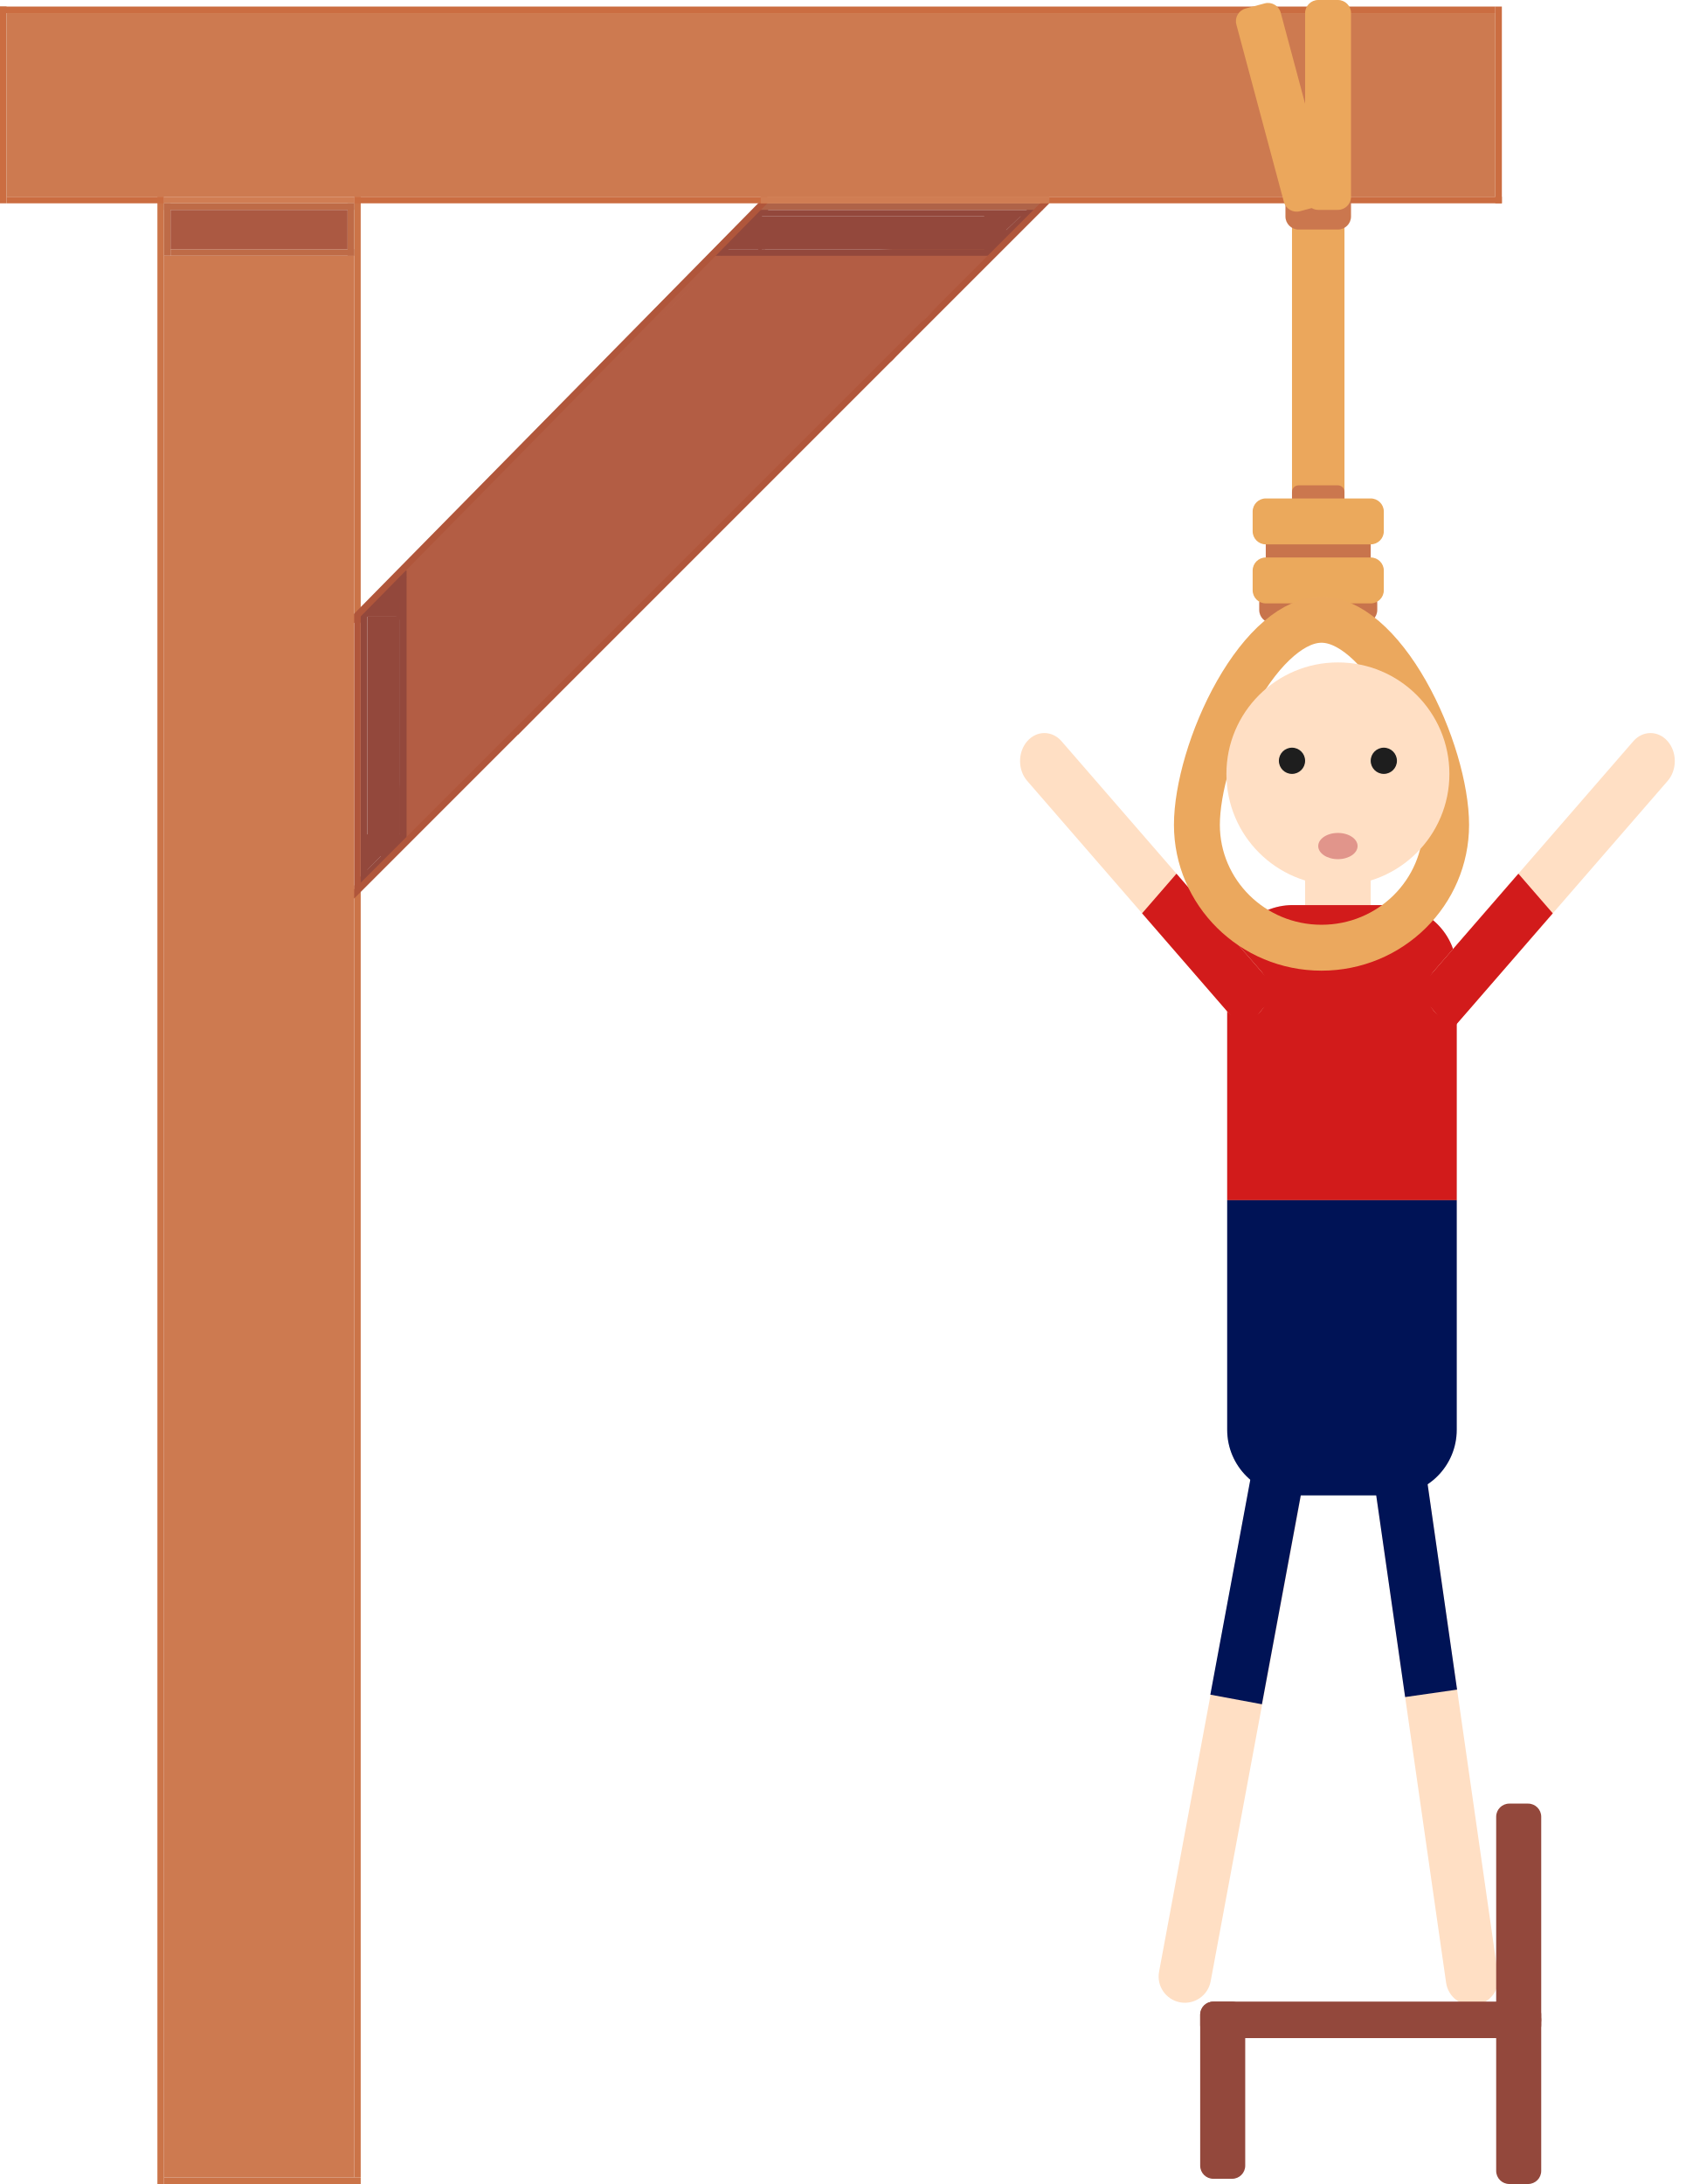
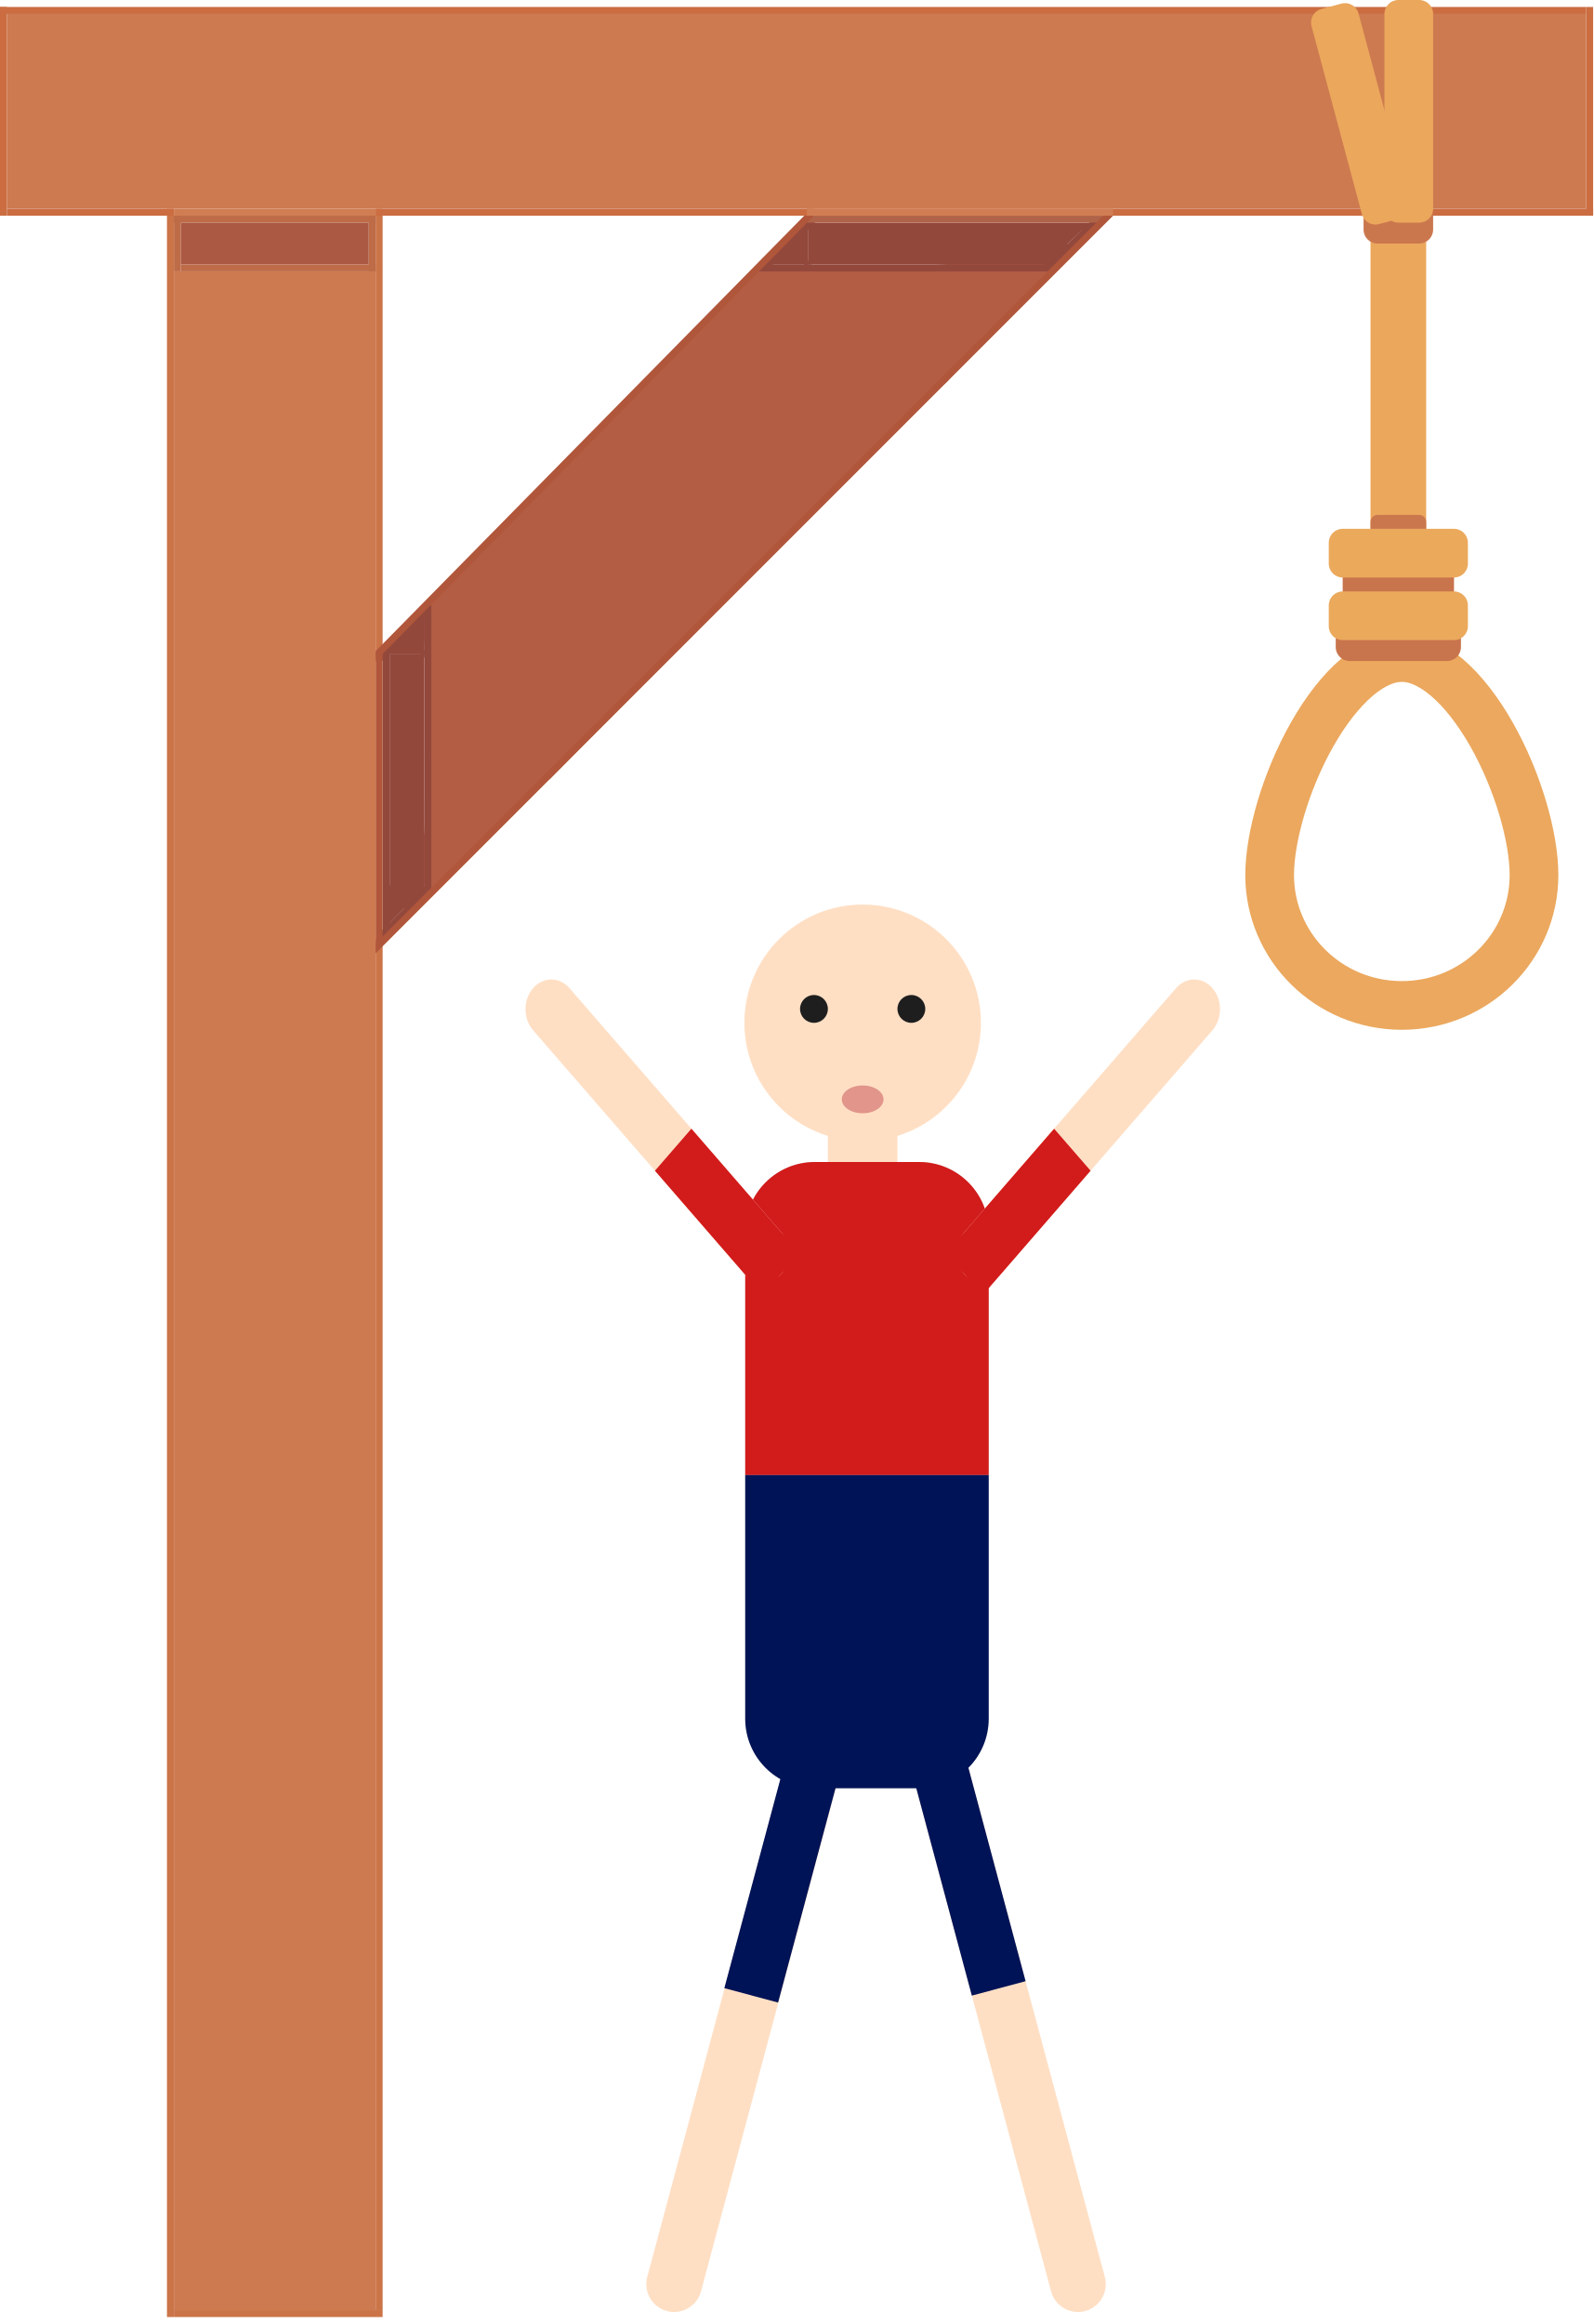
- <svg xmlns="http://www.w3.org/2000/svg" width="257" height="333" viewBox="0 0 257 333" fill="none">
+ <svg xmlns="http://www.w3.org/2000/svg" width="229" height="334" viewBox="0 0 229 334" fill="none">
  <path d="M72.225 96.52C70.894 100.491 69.534 104.499 68.87 108.646C68.595 110.367 68.445 112.13 68.391 113.874C68.387 113.99 68.417 114.384 68.231 114.431C68.005 114.488 68.055 112.456 68.054 112.428C67.902 108.36 66.199 104.746 65.01 100.922C64.642 99.74 63.546 97.345 65.001 96.43C65.858 95.892 66.609 99.661 66.669 99.934C67.495 103.653 67.648 107.453 67.743 111.251C67.754 111.694 67.752 113.024 67.752 112.58C67.752 110.89 67.52 109.21 67.219 107.55C66.522 103.7 64.706 99.618 65.063 95.64C65.082 95.429 65.786 93.853 65.826 94.239C66.117 97.037 65.817 99.997 65.835 102.808C65.847 104.623 66.427 110.03 66.474 108.215C66.548 105.334 66.267 102.484 66.172 99.61C66.132 98.386 65.436 92.984 67.433 92.478" stroke="#B35D44" stroke-width="3" stroke-linecap="round" />
  <path d="M64.951 87.839C65.439 88.936 65.527 90.083 65.588 91.274C65.625 91.992 65.591 92.637 65.477 93.339C65.196 95.07 65.531 96.921 65.62 98.654C65.675 99.735 65.661 100.814 65.674 101.895C65.685 102.774 65.769 103.663 65.711 104.541C65.691 104.846 65.569 105.059 65.463 104.625C65.188 103.498 65.124 102.311 64.911 101.17C64.623 99.62 64.278 98.085 64.112 96.514C63.985 95.321 63.96 94.122 63.974 92.923C63.982 92.287 64.056 91.304 64.449 90.754C64.702 90.398 64.805 89.899 64.889 89.464C64.934 89.228 64.894 87.147 64.643 87.162C64.502 87.171 64.756 90.037 64.734 90.378C64.705 90.838 64.606 91.289 64.594 91.751C64.579 92.365 64.591 92.98 64.591 93.593C64.591 96 64.424 98.382 64.591 100.788C64.652 101.659 64.643 102.529 64.643 103.402C64.643 104.524 64.678 105.653 64.62 106.774C64.571 107.72 64.399 108.643 64.229 109.573C64.098 110.283 63.836 110.973 63.78 111.695C63.713 112.563 63.761 113.402 63.769 114.269C63.778 115.32 63.79 116.315 63.963 117.357C64.048 117.869 64.077 118.361 64.077 118.878C64.077 119.858 64.132 116.914 64.283 115.946C64.617 113.798 65.231 111.711 65.454 109.544C65.817 106.022 65.827 102.474 66.237 98.954C66.546 96.303 67.334 93.709 67.368 91.026C67.375 90.488 67.274 89.731 67.62 89.265C67.663 89.206 67.714 89.188 67.751 89.273C68.039 89.939 68.05 90.851 68.094 91.552C68.301 94.876 67.906 98.182 67.743 101.496C67.648 103.406 67.628 105.338 67.728 107.248C67.743 107.534 67.763 107.82 67.777 108.107C67.789 108.35 67.76 107.619 67.751 107.375C67.674 105.315 67.634 103.256 67.5 101.198C67.37 99.203 67.177 97.147 67.357 95.146C67.42 94.439 67.732 93.565 68.46 93.299C69.394 92.956 69.689 94.165 69.797 94.84C69.992 96.063 70.001 97.332 70.008 98.567C70.018 100.537 69.939 102.505 69.654 104.454C69.533 105.281 69.44 106.16 69.254 106.976C69.025 107.98 69.853 105.004 70.225 104.044C71.015 102.005 72.117 100.132 73.251 98.275C73.535 97.809 73.82 97.346 74.082 96.867C74.255 96.55 74.408 96.207 74.636 95.924C75.004 95.47 75.061 96.856 75.073 96.93C75.608 100.06 76.077 103.213 76.385 106.374C76.484 107.393 76.697 108.519 76.622 109.552C76.601 109.838 76.584 109.028 76.584 109.017C76.679 107.063 77.486 104.644 76.133 102.951C75.808 102.544 75.45 102.759 75.099 103.02C73.885 103.923 72.745 104.934 71.556 105.871C70.87 106.413 70.173 106.973 69.662 107.696C69.508 107.915 69.111 108.363 69.111 108.653C69.111 108.941 69.606 108.331 69.757 108.086C70.583 106.739 71.175 105.266 72.042 103.94C73.141 102.259 74.492 100.824 76.053 99.579C76.104 99.539 77.566 98.316 77.516 98.284C77.403 98.211 77.288 98.43 77.19 98.524C76.726 98.967 76.385 99.526 76.05 100.071C75.215 101.431 74.409 102.794 73.391 104.026C72.647 104.926 71.864 105.884 70.996 106.667C70.795 106.848 70.579 107.018 70.345 107.155C70.154 107.267 70.061 107.289 70.202 107.057C71.373 105.131 72.707 103.198 74.185 101.499C74.564 101.063 75.001 100.605 75.27 100.085C75.547 99.55 74.666 100.22 74.602 100.279C73.474 101.308 72.757 102.635 72.185 104.038C71.74 105.129 71.194 106.191 70.796 107.3C70.738 107.462 70.35 108.448 70.737 108.485C71.442 108.553 72.234 107.885 72.802 107.566C73.979 106.905 75.135 106.571 76.482 106.534C77.108 106.516 77.735 106.528 78.361 106.525C78.931 106.522 79.579 106.574 80.133 106.398C80.561 106.261 80.533 105.874 80.533 105.498C80.533 105.02 80.454 105.801 80.424 105.9C79.762 108.092 77.477 109.303 75.362 109.625C74.93 109.69 74.216 109.837 73.802 109.616C73.71 109.567 73.51 109.323 73.476 109.486C73.337 110.151 72.954 110.807 72.665 111.418C72.558 111.643 72.473 111.883 72.385 112.117C72.339 112.24 72.254 112.619 72.254 112.487C72.254 112.031 72.437 111.557 72.539 111.12C72.818 109.928 72.965 108.785 73.71 107.774C74.447 106.776 75.384 105.873 76.344 105.099C76.995 104.575 77.662 103.995 78.39 103.581C78.674 103.42 78.72 103.454 78.73 103.789C78.754 104.573 78.476 105.301 78.121 105.987C77.262 107.649 75.798 108.816 74.745 110.33C74.578 110.571 74.822 109.916 74.833 109.888C75.143 109.114 75.355 108.292 75.773 107.566C76.433 106.42 77.702 105.47 78.984 105.154C79.521 105.022 79.254 105.837 79.201 106.129C79.004 107.221 78.696 108.447 78.076 109.382C77.754 109.866 77.268 110.195 76.733 110.394C76.414 110.512 76.054 110.541 75.75 110.7C75.364 110.903 75.289 111.477 74.927 111.73C74.606 111.955 74.175 111.999 73.836 112.221C72.368 113.185 70.791 113.972 69.191 114.685C68.842 114.841 68.456 115.031 68.08 115.104C67.891 115.141 67.939 115.029 67.997 114.893C68.383 113.981 69.165 113.232 69.888 112.586C70.368 112.157 70.923 111.893 71.474 111.577C71.911 111.326 72.191 111.015 72.511 110.625C73.309 109.65 74.176 108.889 75.339 108.399" stroke="#B35D44" stroke-width="3" stroke-linecap="round" />
  <path d="M75.493 109.908C75.371 109.578 73.403 110.67 73.242 110.75C72.164 111.282 71.019 111.704 69.962 112.274C69.5 112.523 68.855 112.89 68.64 113.41C68.544 113.641 68.69 113.585 68.831 113.471C69.605 112.844 70.144 111.808 70.431 110.868C70.987 109.044 70.709 107.073 71.254 105.247C71.259 105.229 71.275 105.087 71.248 105.218C71.197 105.469 71.183 105.733 71.151 105.987C70.974 107.394 70.893 108.79 70.865 110.209C70.848 111.068 70.819 111.923 70.608 112.759C70.519 113.112 70.467 113.568 70.197 113.832C70.071 113.955 69.966 114.02 69.791 114.02C69.563 114.02 69.703 113.311 69.717 113.199C69.826 112.317 70.041 111.351 70.451 110.559C70.554 110.359 70.744 110.171 70.814 109.96" stroke="#B35D44" stroke-width="3" stroke-linecap="round" />
  <path d="M67.523 111.209C67.523 112.8 67.418 114.329 66.997 115.871C66.811 116.551 66.568 117.214 66.426 117.906C66.324 118.398 66.295 118.901 66.237 119.399C66.187 119.829 66.134 121.021 65.543 121.154C64.872 121.305 65.087 122.282 64.683 122.701C64.609 122.777 64.064 123.156 64.163 122.84C64.414 122.034 64.92 121.38 65.469 120.76C67.27 118.724 69.2 116.818 71.102 114.876C72.519 113.43 73.854 112.062 75.773 111.322C76.459 111.058 77.178 110.887 77.859 110.614C77.988 110.562 78.345 110.451 78.37 110.273C78.433 109.824 77.34 110.015 77.127 110.059C75.744 110.341 74.761 111.622 74.116 112.8C73.643 113.664 73.351 114.573 72.562 115.211C72.136 115.556 71.694 115.876 71.276 116.232C70.741 116.69 70.367 117.323 69.865 117.82C69.25 118.428 68.419 118.553 67.677 118.924C67.14 119.193 66.687 119.679 66.288 120.121C65.969 120.476 65.572 120.801 65.323 121.214C65.168 121.472 64.995 121.822 64.746 122.004C64.488 122.192 64.451 122.29 64.334 122.585C64.264 122.762 64.129 123.087 64.129 123.285C64.129 123.377 64.318 123.76 64.437 123.69C64.594 123.598 64.734 123.269 64.849 123.129C65.179 122.725 65.552 122.438 65.977 122.143C66.71 121.634 67.514 121.277 68.04 120.52C68.577 119.748 69.162 119.166 69.917 118.612C71.052 117.779 72.054 116.729 72.931 115.631C73.391 115.054 73.997 114.624 74.485 114.075C74.757 113.769 74.958 113.391 75.276 113.135C75.448 112.997 75.686 112.929 75.842 112.782C76.059 112.579 76.151 112.321 76.293 112.062C76.422 111.827 76.634 111.59 76.673 111.313C76.691 111.188 76.666 111.263 76.613 111.322C76.402 111.559 76.145 111.759 75.89 111.944C74.865 112.685 73.685 113.164 72.662 113.919C71.444 114.818 70.261 115.745 69.088 116.704C68.426 117.245 67.747 117.842 67.203 118.508C66.688 119.139 66.254 119.832 65.723 120.445C65.346 120.881 64.913 121.289 64.594 121.773C64.453 121.987 64.309 122.217 64.129 122.4C63.911 122.621 63.681 122.847 63.626 123.169C63.572 123.484 63.614 123.839 63.614 124.158C63.614 124.341 63.586 124.724 63.434 124.846C63.263 124.985 63.125 125.226 62.957 125.378C62.776 125.544 62.698 125.73 62.557 125.913C62.472 126.024 62.347 126.1 62.278 126.223C62.162 126.428 62.116 126.068 62.1 125.983C62.016 125.521 62.052 124.978 62.075 124.508C62.087 124.253 62.13 123.996 62.175 123.745C62.265 123.232 62.226 122.698 62.226 122.18C62.226 121.717 62.199 121.244 62.289 120.787C62.354 120.456 62.441 120.135 62.472 119.798C62.536 119.095 62.535 118.397 62.535 117.692C62.535 116.935 62.535 116.177 62.535 115.42C62.535 114.354 62.642 113.292 62.637 112.227C62.632 110.95 62.529 109.677 62.546 108.399C62.556 107.614 62.61 106.83 62.575 106.045C62.532 105.089 62.555 104.151 62.583 103.197C62.608 102.351 62.648 101.509 62.689 100.664C62.795 98.479 62.798 96.317 62.637 94.131C62.584 93.399 62.559 92.652 62.472 91.922C62.413 91.43 62.175 91.003 62.175 90.491C62.175 89.797 62.09 89.151 62.226 88.464" stroke="#B35D44" stroke-width="3" stroke-linecap="round" />
-   <path d="M109.638 39.641C109.971 39.641 110.281 39.805 110.598 39.89C111.486 40.129 112.368 40.311 113.289 40.318C115.684 40.337 118.072 40.221 120.465 40.214C122.688 40.207 124.902 39.965 127.122 39.89C128.679 39.837 130.244 39.703 131.801 39.693C133.988 39.68 136.16 39.381 138.344 39.381C140.268 39.381 142.23 39.345 144.143 39.109C145.35 38.961 146.583 38.821 147.794 38.757C147.862 38.753 147.995 38.653 148 38.768C148.006 38.929 147.916 39.051 147.834 39.184C147.483 39.755 146.828 40.24 146.343 40.682C145.913 41.074 145.397 41.289 144.937 41.631C144.547 41.921 144.185 42.257 143.8 42.556C142.915 43.245 141.985 43.864 141.106 44.563C140.363 45.154 139.834 45.831 139.306 46.619C138.53 47.777 137.663 48.972 136.664 49.941C135.552 51.019 134.131 51.604 133.164 52.839C132.648 53.497 132.386 54.367 131.984 55.097C131.628 55.743 131.218 56.345 130.567 56.711C130.136 56.953 129.65 57.162 129.182 57.315C129.093 57.344 128.338 57.65 128.702 57.65C129.75 57.65 130.652 56.427 131.276 55.736C132.973 53.855 134.839 52.304 136.927 50.896C137.239 50.685 137.578 50.495 137.872 50.257C138.074 50.093 138.265 49.926 138.438 49.73C138.748 49.38 138.891 48.92 139.161 48.539C139.739 47.719 140.526 46.998 141.266 46.327C141.595 46.028 141.89 45.684 142.269 45.448C142.633 45.22 143.006 45.009 143.343 44.739C144.075 44.153 144.488 43.396 144.709 42.504" stroke="#B35D44" stroke-width="3" stroke-linecap="round" />
+   <path d="M109.638 39.641C109.971 39.641 110.281 39.805 110.598 39.89C111.486 40.129 112.368 40.311 113.289 40.318C115.684 40.337 118.072 40.221 120.465 40.214C122.688 40.207 124.901 39.965 127.122 39.89C128.679 39.837 130.244 39.703 131.801 39.693C133.988 39.68 136.16 39.381 138.343 39.381C140.268 39.381 142.23 39.345 144.143 39.109C145.35 38.961 146.583 38.821 147.794 38.757C147.862 38.753 147.995 38.653 148 38.768C148.006 38.929 147.916 39.051 147.834 39.184C147.483 39.755 146.828 40.24 146.343 40.682C145.913 41.074 145.397 41.289 144.937 41.631C144.546 41.921 144.185 42.257 143.8 42.556C142.915 43.245 141.985 43.864 141.106 44.563C140.363 45.154 139.834 45.831 139.306 46.619C138.53 47.777 137.663 48.972 136.664 49.941C135.552 51.019 134.131 51.604 133.164 52.839C132.648 53.497 132.386 54.367 131.984 55.097C131.628 55.743 131.218 56.345 130.567 56.711C130.136 56.953 129.649 57.162 129.182 57.315C129.092 57.344 128.338 57.65 128.702 57.65C129.75 57.65 130.652 56.427 131.276 55.736C132.973 53.855 134.839 52.304 136.926 50.896C137.239 50.685 137.578 50.495 137.872 50.257C138.074 50.093 138.265 49.926 138.438 49.73C138.747 49.38 138.891 48.92 139.16 48.539C139.739 47.719 140.526 46.998 141.266 46.327C141.595 46.028 141.89 45.684 142.269 45.448C142.633 45.22 143.005 45.009 143.343 44.739C144.075 44.153 144.488 43.396 144.708 42.504" stroke="#B35D44" stroke-width="3" stroke-linecap="round" />
  <path d="M144.143 39.641C143.406 40.387 142.529 40.988 141.755 41.694C140.424 42.907 139.201 44.191 138.112 45.633C136.915 47.217 135.878 48.954 134.475 50.369C133.528 51.325 132.379 52.156 131.07 52.503C130.845 52.563 129.75 52.852 129.55 52.549C129.447 52.394 129.968 51.865 130.042 51.786C130.623 51.159 131.233 50.559 131.83 49.947C132.614 49.143 133.356 48.282 134.027 47.379C134.394 46.885 134.71 46.283 135.172 45.87C135.186 45.858 135.342 45.7 135.327 45.829C135.279 46.237 135.013 46.679 134.841 47.038C134.026 48.739 133.216 50.452 132.327 52.116C131.572 53.529 130.703 54.834 129.519 55.915C128.703 56.66 127.789 57.29 126.899 57.939C126.496 58.233 126.115 58.546 125.725 58.853C125.642 58.918 125.841 58.676 125.902 58.59C126.141 58.253 126.36 57.902 126.593 57.561C128.609 54.613 130.388 51.471 132.873 48.883C135.458 46.19 138.546 44.075 141.552 41.905C141.587 41.88 142.447 41.291 142.36 41.174C142.227 40.993 141.286 41.721 141.212 41.775C140.105 42.584 139.171 43.581 138.235 44.58C137.172 45.715 136.146 46.889 135.127 48.065C133.755 49.646 132.355 51.369 130.581 52.509C130.473 52.579 129.892 53.018 129.984 52.642C130.266 51.5 130.739 50.372 131.161 49.279C131.732 47.801 132.429 46.44 133.247 45.089C133.878 44.047 134.507 43.016 135.39 42.168C135.861 41.716 136.37 41.323 136.938 41.006C137.072 40.931 137.088 40.913 136.989 41.064C136.711 41.489 136.465 41.932 136.218 42.377C134.324 45.785 132.552 49.479 129.63 52.121C127.68 53.886 125.393 55.149 123.351 56.783C123.173 56.925 122.983 57.062 122.822 57.225C122.812 57.235 122.65 57.477 122.634 57.477C122.541 57.477 122.748 57.329 122.808 57.257C123.149 56.849 123.507 56.454 123.831 56.031C125.014 54.485 125.901 52.73 127.165 51.242C128.717 49.415 130.7 47.955 132.578 46.494C133.995 45.393 135.379 44.284 136.529 42.891C136.961 42.369 137.379 41.829 137.641 41.197C137.831 40.736 137.345 41.827 137.324 41.865C136.325 43.614 135.052 45.232 133.704 46.714C131.857 48.745 129.733 50.955 127.116 51.942C126.989 51.99 127.09 51.769 127.096 51.751C127.294 51.21 127.626 50.708 127.95 50.239C129.126 48.542 130.73 47.164 132.378 45.954C135.032 44.005 137.974 42.473 140.546 40.41C140.586 40.378 141.188 39.797 140.932 40.092C140.323 40.793 139.665 41.458 138.975 42.076C137.541 43.359 136.027 44.585 134.43 45.656C132.475 46.966 130.347 47.957 128.213 48.923C125.834 50.001 123.45 51.066 121.065 52.133C119.992 52.613 118.729 53.036 117.777 53.752C117.513 53.951 118.476 53.745 118.523 53.729C119.994 53.231 121.291 52.062 122.457 51.069C124.902 48.985 127.156 46.608 129.882 44.884C130.018 44.797 130.165 44.684 130.316 44.62C130.446 44.566 130.344 44.911 130.304 45.048C129.687 47.199 128.598 49.244 127.585 51.219C126.211 53.897 124.554 56.93 121.465 57.795C121.191 57.872 120.694 58.053 120.765 57.584C120.823 57.207 120.972 56.829 121.088 56.471C121.394 55.526 121.717 54.589 122.094 53.671C122.661 52.292 123.384 51.033 124.288 49.854C124.783 49.209 125.305 48.508 126.008 48.079C127.549 47.138 126.513 50.553 126.299 50.994C125.74 52.144 124.793 53.3 123.625 53.853C122.633 54.324 121.462 54.079 120.563 53.504C120.023 53.159 119.028 52.423 119.097 51.659C119.142 51.16 120.076 51.024 120.431 50.947C123.31 50.323 125.771 48.696 128.019 46.818C129.132 45.888 130.189 44.974 131.45 44.25C132.227 43.804 133.072 43.464 133.83 42.984C133.897 42.941 134.143 42.816 133.998 42.735C133.609 42.519 133.118 42.406 132.678 42.406C131.554 42.406 130.431 42.661 129.322 42.816C127.64 43.051 125.956 43.261 124.276 43.513C123.495 43.63 122.708 43.753 121.917 43.753C121.885 43.753 121.698 43.776 121.814 43.71C122.147 43.519 122.522 43.387 122.891 43.29C124.498 42.868 126.227 42.855 127.876 42.828C129.981 42.794 132.088 42.859 134.193 42.805C134.936 42.785 135.677 42.739 136.412 42.62C136.736 42.567 137.169 42.517 137.452 42.319C137.672 42.165 136.926 42.07 136.901 42.067C135.95 41.968 134.971 42.06 134.024 42.151C132.052 42.34 130.101 42.419 128.119 42.391C124.769 42.343 121.449 42.005 118.117 41.683C115.645 41.443 113.163 41.117 110.678 41.055C110.193 41.043 109.706 41.042 109.221 41.047C109.127 41.047 108.737 41.004 108.672 41.139C108.628 41.232 110.006 41.475 110.072 41.486C111.603 41.731 113.165 41.789 114.706 41.931C116.931 42.137 119.144 42.388 121.38 42.44C122.222 42.46 123.179 42.354 124.011 42.53C124.352 42.602 123.32 42.62 122.974 42.66C119.249 43.096 115.434 42.764 111.741 43.481C111.447 43.538 111.157 43.612 110.869 43.695C110.766 43.725 110.458 43.783 110.564 43.802C110.695 43.826 110.87 43.804 110.998 43.805C111.745 43.809 112.491 43.83 113.238 43.869C115.229 43.971 117.221 44.106 119.211 44.224C120.924 44.326 122.661 44.473 124.328 44.91C124.464 44.945 125.612 45.158 125.182 45.479C124.44 46.035 123.266 46.056 122.391 46.095C120.529 46.18 118.664 46.155 116.806 46.02C116.085 45.968 115.356 45.91 114.632 45.939C113.974 45.966 115.948 45.991 116.606 45.991C118.729 45.991 120.851 46.048 122.974 46.084C124.688 46.112 126.396 46.159 128.096 46.405C128.338 46.44 128.689 46.454 128.919 46.564C129.041 46.622 128.698 46.731 128.57 46.775C127.267 47.224 125.742 47.15 124.391 47.113C122.196 47.053 120.023 46.692 117.831 46.63C117.308 46.615 116.436 46.506 116.037 46.968C115.841 47.196 115.828 47.511 116.063 47.712C116.731 48.283 117.916 48.218 118.723 48.183C120.461 48.108 122.215 47.74 123.894 47.289C124.801 47.046 126.014 46.832 126.693 46.107C126.968 45.813 127.115 45.333 126.888 44.97C126.342 44.1 124.891 43.789 123.962 43.724C123.189 43.67 122.455 43.833 121.871 44.366C121.804 44.427 121.447 44.663 121.665 44.702C122.326 44.819 122.913 45.039 123.537 45.294C124.614 45.734 125.68 46.267 126.802 46.581C127.393 46.746 128.002 46.814 128.61 46.873C129.297 46.939 127.241 46.702 126.556 46.616" stroke="#B35D44" stroke-width="3" stroke-linecap="round" />
  <path d="M132.375 56.246C132.391 56.17 132.497 56.074 132.542 56.009C132.688 55.799 132.861 55.614 133.009 55.406C133.301 54.994 133.427 54.529 133.669 54.098C133.882 53.72 134.106 53.336 134.413 53.025C134.708 52.726 134.961 52.389 135.239 52.073C135.657 51.598 136.086 51.132 136.505 50.657C137.315 49.739 138.096 48.766 138.995 47.934C139.563 47.409 140.182 46.939 140.74 46.403C140.958 46.194 141.146 45.956 141.363 45.746C141.572 45.543 141.803 45.368 142.024 45.178C142.402 44.853 142.75 44.492 143.146 44.187C143.481 43.929 143.835 43.698 144.153 43.416C144.378 43.216 144.586 42.998 144.853 42.85C145.104 42.712 145.348 42.582 145.584 42.419C145.79 42.278 146.036 42.21 146.25 42.081C146.472 41.946 146.685 41.807 146.912 41.68C147.22 41.509 147.446 41.235 147.655 40.966C147.933 40.608 148.232 40.294 148.558 39.981C148.639 39.903 148.742 39.838 148.827 39.768C148.97 39.652 149.12 39.526 149.238 39.381C149.277 39.333 149.33 39.26 149.356 39.204C149.381 39.151 149.219 39.276 149.203 39.287C148.999 39.425 148.834 39.675 148.619 39.782" stroke="#B35D44" stroke-width="3" stroke-linecap="round" />
  <path d="M134.991 53.878C135.194 53.695 135.329 53.469 135.52 53.278C135.616 53.183 135.725 53.001 135.844 52.942" stroke="#B35D44" stroke-width="3" stroke-linecap="round" />
-   <rect x="61.825" y="87.876" width="68.627" height="27.804" transform="rotate(-45.4139 61.8253 87.8757)" fill="#B35D44" />
+   <rect x="61.825" y="87.876" width="68.627" height="27.804" transform="rotate(-45.4139 61.8252 87.8757)" fill="#B35D44" />
  <line x1="61.643" y1="87.65" x2="116.643" y2="31.65" stroke="#B35D44" />
  <line x1="78.643" y1="111.65" x2="133.643" y2="55.65" stroke="#B35D44" />
  <line x1="78.643" y1="110.65" x2="133.643" y2="54.65" stroke="#B35D44" />
  <line x1="55.5" y1="94" x2="55.5" y2="134" stroke="#93483C" />
  <line x1="61.5" y1="87" x2="61.5" y2="128" stroke="#93483C" />
  <line x1="54.646" y1="134.646" x2="61.646" y2="127.646" stroke="#93483C" />
  <line x1="54.646" y1="94.646" x2="61.646" y2="87.646" stroke="#93483C" />
  <rect x="56" y="94" width="5" height="34" fill="#93483C" />
  <path d="M58.5 91L61.531 94H55.469L58.5 91Z" fill="#93483C" />
  <path d="M58.5 91L61.531 94H55.469L58.5 91Z" fill="#93483C" />
  <path d="M58.571 129.999L55.143 133.463L55.143 126.536L58.571 129.999Z" fill="#93483C" />
  <path d="M58.571 129.999L55.143 133.463L55.143 126.536L58.571 129.999Z" fill="#93483C" />
  <path d="M58.5 131L55.469 127.25L61.531 127.25L58.5 131Z" fill="#93483C" />
  <path d="M58.5 131L55.469 127.25L61.531 127.25L58.5 131Z" fill="#93483C" />
  <path d="M58 91.5L61 88.469L61 94.531L58 91.5Z" fill="#93483C" />
  <path d="M58 91.5L61 88.469L61 94.531L58 91.5Z" fill="#93483C" />
  <line y1="-0.5" x2="40.833" y2="-0.5" transform="matrix(1 4.28193e-08 4.4622e-08 -1 116.146 32)" stroke="#93483C" />
  <line y1="-0.5" x2="41.854" y2="-0.5" transform="matrix(1 4.28193e-08 4.4622e-08 -1 109 38)" stroke="#93483C" />
  <line y1="-0.5" x2="10.003" y2="-0.5" transform="matrix(-0.714359 0.69978 0.714359 0.69978 158 32)" stroke="#93483C" />
  <line y1="-0.5" x2="10.003" y2="-0.5" transform="matrix(-0.714359 0.69978 0.714359 0.69978 117.167 32)" stroke="#93483C" />
  <rect width="5" height="34.708" transform="matrix(-4.4622e-08 1 1 4.28193e-08 116.146 33)" fill="#93483C" />
  <path d="M113.083 35.5L116.146 38.531L116.146 32.469L113.083 35.5Z" fill="#93483C" />
  <path d="M113.083 35.5L116.146 38.531L116.146 32.469L113.083 35.5Z" fill="#93483C" />
-   <path d="M152.895 35.571L156.43 32.143H149.359L152.895 35.571Z" fill="#93483C" />
-   <path d="M152.895 35.571L156.43 32.143H149.359L152.895 35.571Z" fill="#93483C" />
-   <path d="M153.917 35.5L150.089 32.469L150.089 38.531L153.917 35.5Z" fill="#93483C" />
-   <path d="M153.917 35.5L150.089 32.469L150.089 38.531L153.917 35.5Z" fill="#93483C" />
+   <path d="M152.895 35.571L156.431 32.143H149.359L152.895 35.571Z" fill="#93483C" />
+   <path d="M152.895 35.571L156.431 32.143H149.359L152.895 35.571Z" fill="#93483C" />
+   <path d="M153.917 35.5L150.088 32.469L150.088 38.531L153.917 35.5Z" fill="#93483C" />
+   <path d="M153.917 35.5L150.088 32.469L150.088 38.531L153.917 35.5Z" fill="#93483C" />
  <path d="M113.594 35L110.499 38L116.688 38L113.594 35Z" fill="#93483C" />
  <path d="M113.594 35L110.499 38L116.688 38L113.594 35Z" fill="#93483C" />
  <line x1="116" y1="31.5" x2="159" y2="31.5" stroke="#AF6348" />
  <line x1="54.5" y1="30" x2="54.5" y2="94" stroke="#CB7448" />
  <line x1="25" y1="332.5" x2="55" y2="332.5" stroke="#CB7448" />
  <line x1="24.5" y1="333" x2="24.5" y2="30" stroke="#CB7448" />
  <line x1="54.5" y1="332" x2="54.5" y2="135" stroke="#CB7448" />
  <line x1="53.644" y1="94.649" x2="116.644" y2="30.649" stroke="#B0563B" />
  <line x1="53.646" y1="136.646" x2="159.646" y2="30.646" stroke="#B0563B" />
  <line x1="54.5" y1="94" x2="54.5" y2="136" stroke="#B0563B" />
  <line x1="25" y1="30.5" x2="1" y2="30.5" stroke="#CB6D41" />
  <line x1="0.5" y1="31" x2="0.5" y2="1" stroke="#CB6D41" />
  <line y1="1.5" x2="228" y2="1.5" stroke="#CB6D41" />
  <line x1="228.5" y1="1" x2="228.5" y2="31" stroke="#CB6D41" />
  <line x1="117" y1="30.5" x2="54" y2="30.5" stroke="#CB6D41" />
  <line x1="116" y1="30.5" x2="229" y2="30.5" stroke="#CB6D41" />
  <rect x="1" y="2" width="227" height="28" fill="#CD7A50" />
  <line x1="25" y1="30.5" x2="54" y2="30.5" stroke="#D07D53" />
  <line x1="116" y1="30.5" x2="160" y2="30.5" stroke="#D07D53" />
  <line x1="25" y1="31.5" x2="54" y2="31.5" stroke="#BE6B47" />
  <line x1="25.5" y1="31" x2="25.5" y2="39" stroke="#BE6B47" />
  <line x1="26" y1="38.5" x2="54" y2="38.5" stroke="#BE6B47" />
  <line x1="53.5" y1="39" x2="53.5" y2="31" stroke="#BE6B47" />
  <rect x="26" y="32" width="27" height="6" fill="#AB5942" />
  <rect x="25" y="39" width="29" height="293" fill="#CD7A50" />
  <rect x="197" y="30" width="8" height="50" rx="2" fill="#EBA75C" />
  <rect x="196" y="29" width="10" height="6" rx="2" fill="#CB774E" />
  <rect x="197" y="74" width="8" height="6" rx="1" fill="#CB774E" />
  <rect x="199" width="7" height="32" rx="2" fill="#EBA75C" />
  <rect x="188" y="1.812" width="7" height="32" rx="2" transform="rotate(-15 188 1.81177)" fill="#EBA75C" />
  <rect x="193" y="81" width="16" height="7" rx="2" fill="#C8744C" />
  <rect x="191" y="76" width="20" height="7" rx="2" fill="#EBA95C" />
+   <path d="M220.5 125.763C220.5 136.072 212.032 144.5 201.5 144.5C190.968 144.5 182.5 136.072 182.5 125.763C182.5 120.366 184.785 112.268 188.632 105.507C190.538 102.158 192.723 99.324 195.015 97.366C197.309 95.407 199.491 94.5 201.5 94.5C203.509 94.5 205.691 95.407 207.985 97.366C210.277 99.324 212.462 102.158 214.368 105.507C218.215 112.268 220.5 120.366 220.5 125.763Z" stroke="#EBA85E" stroke-width="7" />
  <rect x="192" y="90" width="18" height="5" rx="2" fill="#C8744C" />
  <rect x="191" y="85" width="20" height="7" rx="2" fill="#EBA95C" />
-   <rect x="199" y="126" width="10" height="12" fill="#FFDFC4" />
-   <rect x="191.54" y="221" width="8" height="85" rx="4" transform="rotate(10.534 191.54 221)" fill="#FFDFC4" />
-   <rect x="209" y="222.136" width="8" height="85" rx="4" transform="rotate(-8.16116 209 222.136)" fill="#FFDFC4" />
-   <rect x="187.118" y="138" width="35" height="90" rx="10" fill="#D9D9D9" />
-   <path d="M187.118 148C187.118 142.477 191.595 138 197.118 138H212.118C217.641 138 222.118 142.477 222.118 148V183H187.118V148Z" fill="#D21B1B" />
-   <path d="M222.118 218C222.118 223.523 217.641 228 212.118 228L197.118 228C191.595 228 187.118 223.523 187.118 218L187.118 183L222.118 183L222.118 218Z" fill="#001356" />
-   <rect x="209" y="222.136" width="8" height="36.993" transform="rotate(-8.16116 209 222.136)" fill="#001356" />
-   <rect width="8" height="54.414" rx="4" transform="matrix(-0.655362 -0.755315 0.655362 -0.755315 221.243 157.142)" fill="#FFDFC4" />
-   <rect width="8" height="23.681" transform="matrix(-0.655362 -0.755315 0.655362 -0.755315 221.243 157.142)" fill="#D21B1B" />
-   <rect width="8" height="54.414" rx="4" transform="matrix(0.655362 -0.755315 -0.655362 -0.755315 189.661 157.142)" fill="#FFDFC4" />
-   <rect width="8" height="23.681" transform="matrix(0.655362 -0.755315 -0.655362 -0.755315 189.661 157.142)" fill="#D21B1B" />
-   <rect x="191.311" y="222.021" width="8" height="36.993" transform="rotate(10.534 191.311 222.021)" fill="#001356" />
-   <path d="M220.5 125.763C220.5 136.072 212.032 144.5 201.5 144.5C190.968 144.5 182.5 136.072 182.5 125.763C182.5 120.366 184.785 112.268 188.632 105.507C190.538 102.158 192.723 99.324 195.015 97.366C197.309 95.407 199.491 94.5 201.5 94.5C203.509 94.5 205.691 95.407 207.985 97.366C210.277 99.324 212.462 102.158 214.368 105.507C218.215 112.268 220.5 120.366 220.5 125.763Z" stroke="#EBA85E" stroke-width="7" />
-   <circle cx="204" cy="118" r="17" fill="#FFDFC4" />
-   <circle cx="211" cy="116" r="2" fill="#1E1E1E" />
-   <circle cx="197" cy="116" r="2" fill="#1E1E1E" />
-   <ellipse cx="204" cy="129" rx="3" ry="2" fill="#E1958B" />
-   <rect x="183" y="305.192" width="6.868" height="27.014" rx="2" fill="#93483C" />
-   <rect x="228.132" y="305.986" width="6.868" height="27.014" rx="2" fill="#93483C" />
-   <rect x="235" y="305.192" width="5.562" height="52" rx="2" transform="rotate(90 235 305.192)" fill="#93483C" />
-   <rect x="235" y="309.959" width="6.868" height="34.959" rx="2" transform="rotate(-180 235 309.959)" fill="#93483C" />
+   <rect x="119" y="155" width="10" height="12" fill="#FFDFC4" />
+   <rect x="114" y="249" width="8" height="85" rx="4" transform="rotate(15 114 249)" fill="#FFDFC4" />
+   <rect x="130.118" y="251.071" width="8" height="85" rx="4" transform="rotate(-15 130.118 251.071)" fill="#FFDFC4" />
+   <rect x="107.118" y="167" width="35" height="90" rx="10" fill="#D9D9D9" />
+   <path d="M107.118 177C107.118 171.477 111.595 167 117.118 167H132.118C137.641 167 142.118 171.477 142.118 177V212H107.118V177Z" fill="#D21B1B" />
+   <path d="M142.118 247C142.118 252.523 137.641 257 132.118 257L117.118 257C111.595 257 107.118 252.523 107.118 247L107.118 212L142.118 212L142.118 247Z" fill="#001356" />
+   <rect x="130.118" y="251.071" width="8" height="36.993" transform="rotate(-15 130.118 251.071)" fill="#001356" />
+   <rect width="8" height="54.414" rx="4" transform="matrix(-0.655362 -0.755315 0.655362 -0.755315 141.243 186.142)" fill="#FFDFC4" />
+   <rect width="8" height="23.681" transform="matrix(-0.655362 -0.755315 0.655362 -0.755315 141.243 186.142)" fill="#D21B1B" />
+   <rect width="8" height="54.414" rx="4" transform="matrix(0.655362 -0.755315 -0.655362 -0.755315 109.661 186.142)" fill="#FFDFC4" />
+   <rect width="8" height="23.681" transform="matrix(0.655362 -0.755315 -0.655362 -0.755315 109.661 186.142)" fill="#D21B1B" />
+   <rect x="113.692" y="250" width="8" height="36.993" transform="rotate(15 113.692 250)" fill="#001356" />
+   <circle cx="124" cy="147" r="17" fill="#FFDFC4" />
+   <circle cx="131" cy="145" r="2" fill="#1E1E1E" />
+   <circle cx="117" cy="145" r="2" fill="#1E1E1E" />
+   <ellipse cx="124" cy="158" rx="3" ry="2" fill="#E1958B" />
</svg>
